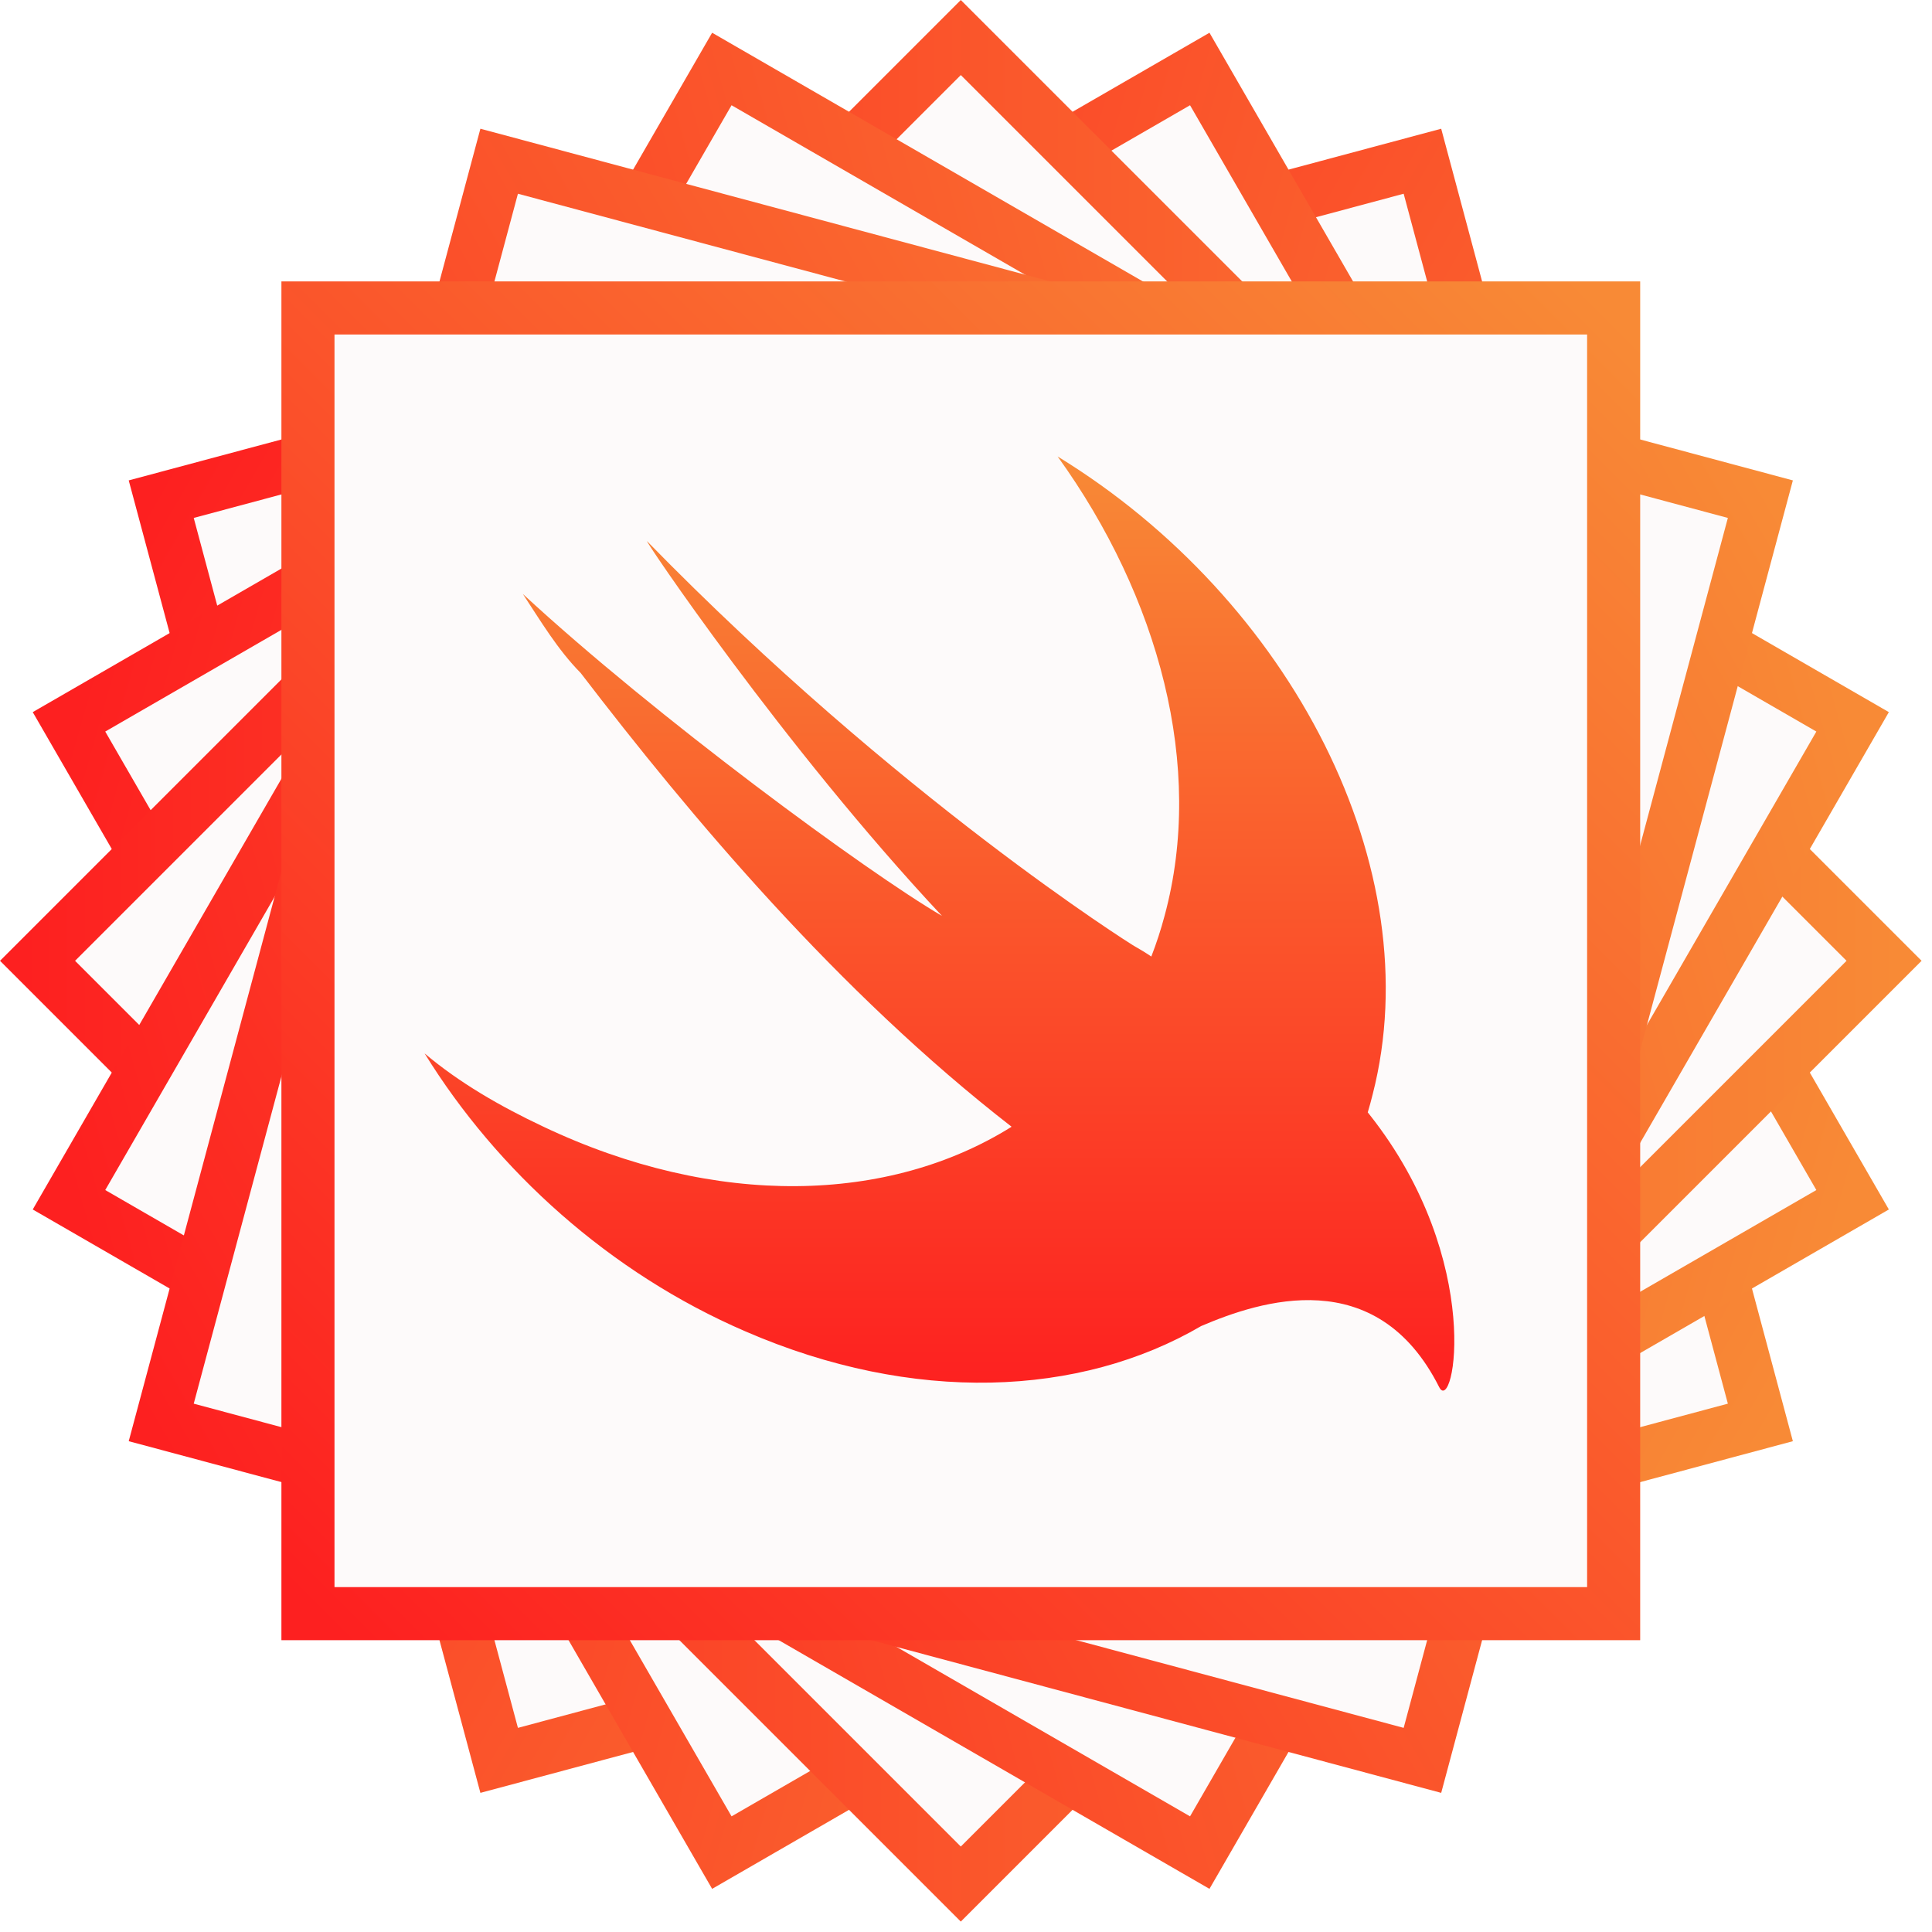
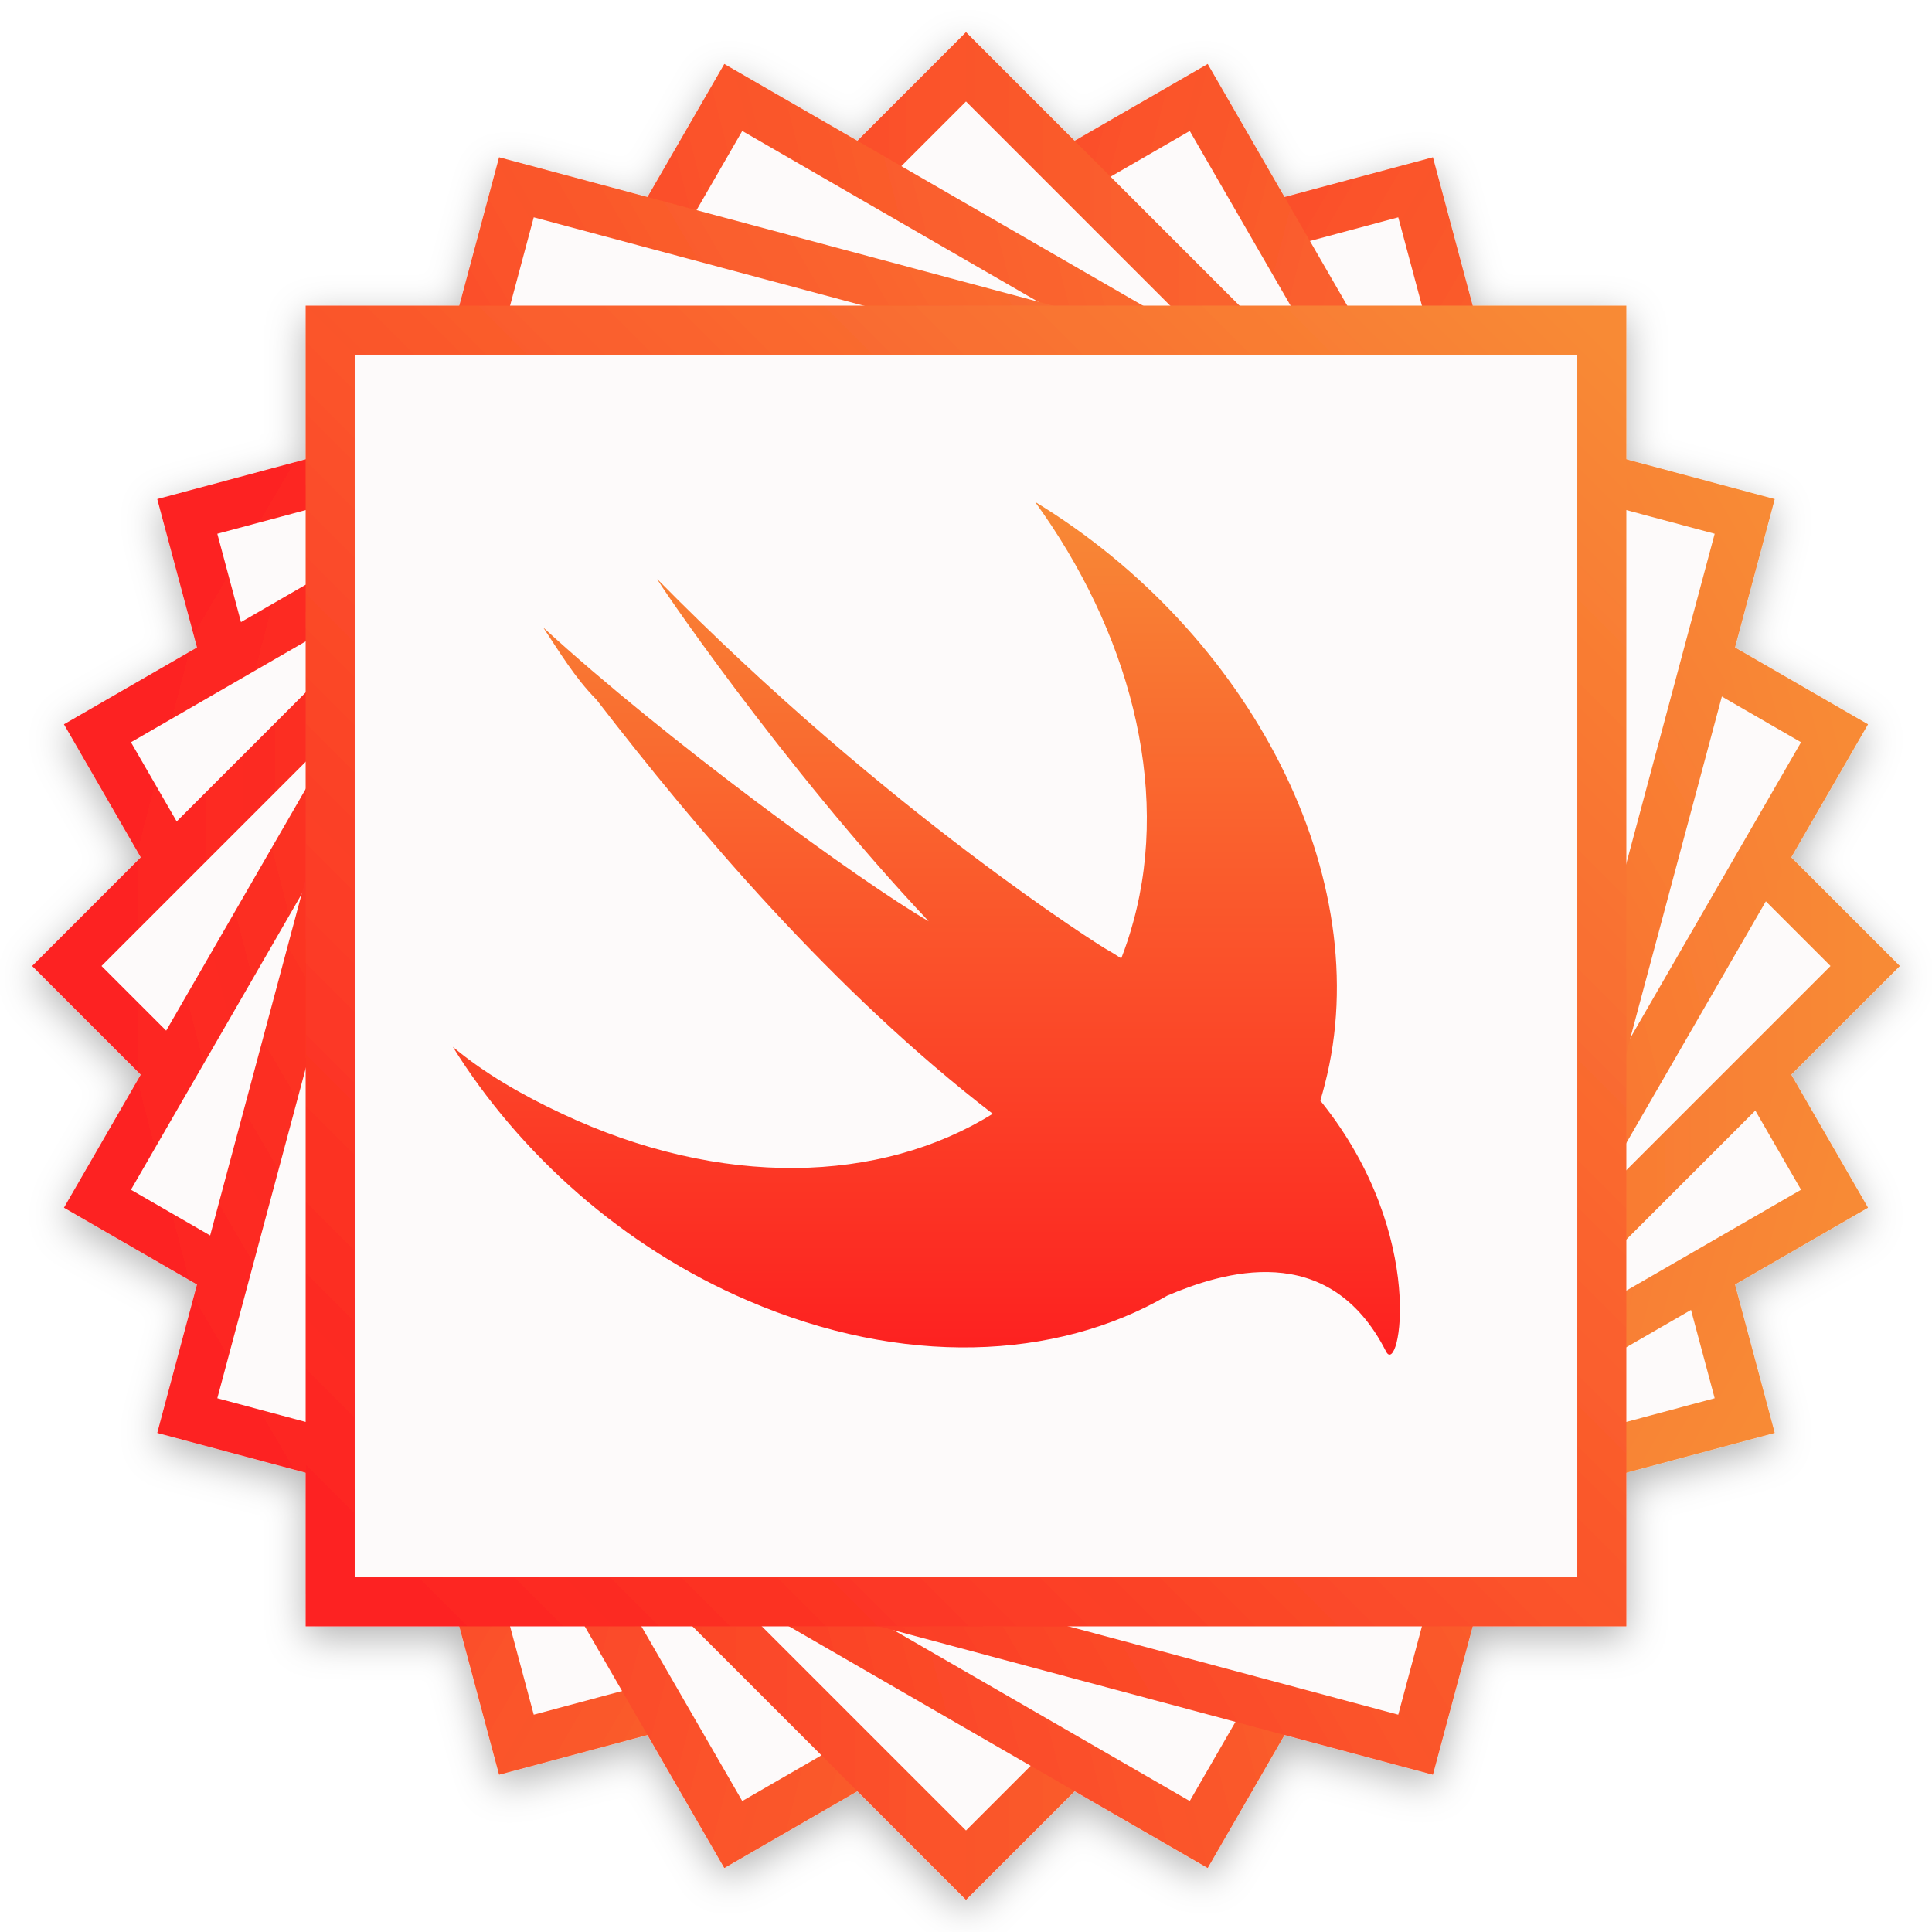
- <svg xmlns="http://www.w3.org/2000/svg" xmlns:xlink="http://www.w3.org/1999/xlink" height="182" viewBox="0 0 182 182" width="182">
-   <linearGradient id="a">
+ <svg xmlns="http://www.w3.org/2000/svg" xmlns:xlink="http://www.w3.org/1999/xlink" height="512" viewBox="0 0 512 512" width="512">
+   <filter id="a" height="110.3%" width="110.3%" x="-5.1%" y="-5.1%">
+     <feOffset dx="0" dy="3" in="SourceAlpha" result="shadowOffsetOuter1" />
+     <feGaussianBlur in="shadowOffsetOuter1" result="shadowBlurOuter1" stdDeviation="5" />
+     <feColorMatrix in="shadowBlurOuter1" result="shadowMatrixOuter1" type="matrix" values="0 0 0 0 0   0 0 0 0 0   0 0 0 0 0  0 0 0 0.304 0" />
+     <feMerge>
+       <feMergeNode in="shadowMatrixOuter1" />
+       <feMergeNode in="SourceGraphic" />
+     </feMerge>
+   </filter>
+   <linearGradient id="b">
    <stop offset="0" stop-color="#f88a36" />
    <stop offset="1" stop-color="#fd2020" />
  </linearGradient>
-   <linearGradient id="b" x1="100%" x2="0%" xlink:href="#a" y1="0%" y2="100%" />
-   <linearGradient id="c" x1="50%" x2="50%" xlink:href="#a" y1="0%" y2="100%" />
+   <linearGradient id="c" x1="100%" x2="0%" xlink:href="#b" y1="0%" y2="100%" />
+   <linearGradient id="d" x1="50%" x2="50%" xlink:href="#b" y1="0%" y2="100%" />
  <g fill="none" fill-rule="evenodd">
-     <g fill="#fdfafa" stroke="url(#b)" stroke-width="5">
-       <path d="m29.01 29.01h123v123h-123z" transform="matrix(.258819 .9659258 -.9659258 .258819 154.5102 -20.34166)" />
-       <path d="m29.01 29.01h123v123h-123z" transform="matrix(.5 .8660254 -.8660254 .5 123.639 -33.12896)" />
-       <path d="m29.01 29.01h123v123h-123z" transform="matrix(.7071068 .7071068 -.7071068 .7071068 90.51 -37.49047)" />
-       <path d="m29.01 29.01h123v123h-123z" transform="matrix(.8660254 .5 -.5 .8660254 57.38104 -33.12896)" />
-       <path d="m29.01 29.01h123v123h-123z" transform="matrix(.9659258 .258819 -.258819 .9659258 26.50977 -20.34166)" />
-       <path d="m29.01 29.01h123v123h-123z" />
+     <g fill="#fdfafa" filter="url(#a)" stroke="url(#c)" stroke-width="13" transform="translate(8 8)">
+       <path d="m79.5 79.5h337v337h-337z" transform="matrix(.258819 .9659258 -.9659258 .258819 423.3625 -55.73673)" />
+       <path d="m79.5 79.5h337v337h-337z" transform="matrix(.5 .8660254 -.8660254 .5 338.7743 -90.7743)" />
+       <path d="m79.5 79.5h337v337h-337z" transform="matrix(.7071068 .7071068 -.7071068 .7071068 248 -102.725)" />
+       <path d="m79.5 79.5h337v337h-337z" transform="matrix(.8660254 .5 -.5 .8660254 157.2257 -90.7743)" />
+       <path d="m79.5 79.5h337v337h-337z" transform="matrix(.9659258 .258819 -.258819 .9659258 72.63752 -55.73673)" />
+       <path d="m79.5 79.5h337v337h-337z" />
    </g>
-     <path d="m113.166 124.911c-11.426 6.683-27.136 7.37-42.942.511-12.798-5.512-23.417-15.162-30.224-26.187 3.267 2.756 7.08 4.962 11.164 6.89 16.323 7.747 32.642 7.216 44.127.02a.106.106 0 0 1 -.017-.02c-16.337-12.68-30.224-29.22-40.57-42.726-2.18-2.206-3.813-4.962-5.447-7.443 12.525 11.578 32.403 26.187 39.48 30.324-14.972-15.99-28.315-35.837-27.771-35.286 23.689 24.258 45.745 38.042 45.745 38.042.73.416 1.293.763 1.746 1.073.477-1.23.896-2.506 1.248-3.83 3.812-14.058-.543-30.048-10.074-43.279 22.054 13.507 35.125 38.868 29.678 60.095a36.425 36.425 0 0 1 -.463 1.693c.064.076.127.156.19.238 10.89 13.783 7.897 28.392 6.535 25.636-5.907-11.704-16.844-8.125-22.404-5.75z" fill="url(#c)" fill-rule="nonzero" />
+     <path d="m309.327 343.364c-29.566 17.162-70.219 18.925-111.119 1.311-33.116-14.157-60.593-38.938-78.208-67.253 8.455 7.079 18.319 12.744 28.887 17.696 42.238 19.893 84.467 18.53 114.185.051-.019-.019-.032-.032-.044-.051-42.275-32.566-78.208-75.044-104.98-109.73-5.639-5.664-9.866-12.744-14.094-19.115 32.41 29.734 83.846 67.253 102.161 77.877-38.746-41.065-73.273-92.034-71.866-90.621 61.299 62.3 118.373 97.699 118.373 97.699 1.888 1.069 3.345 1.961 4.517 2.756 1.235-3.157 2.319-6.436 3.231-9.835 9.864-36.106-1.406-77.17-26.069-111.15 57.067 34.689 90.891 99.819 76.795 154.334-.367 1.47-.767 2.922-1.197 4.348.165.197.329.401.494.611 28.179 35.399 20.431 72.918 16.909 65.839-15.287-30.058-43.586-20.866-57.973-14.768z" fill="url(#d)" fill-rule="nonzero" />
  </g>
</svg>
